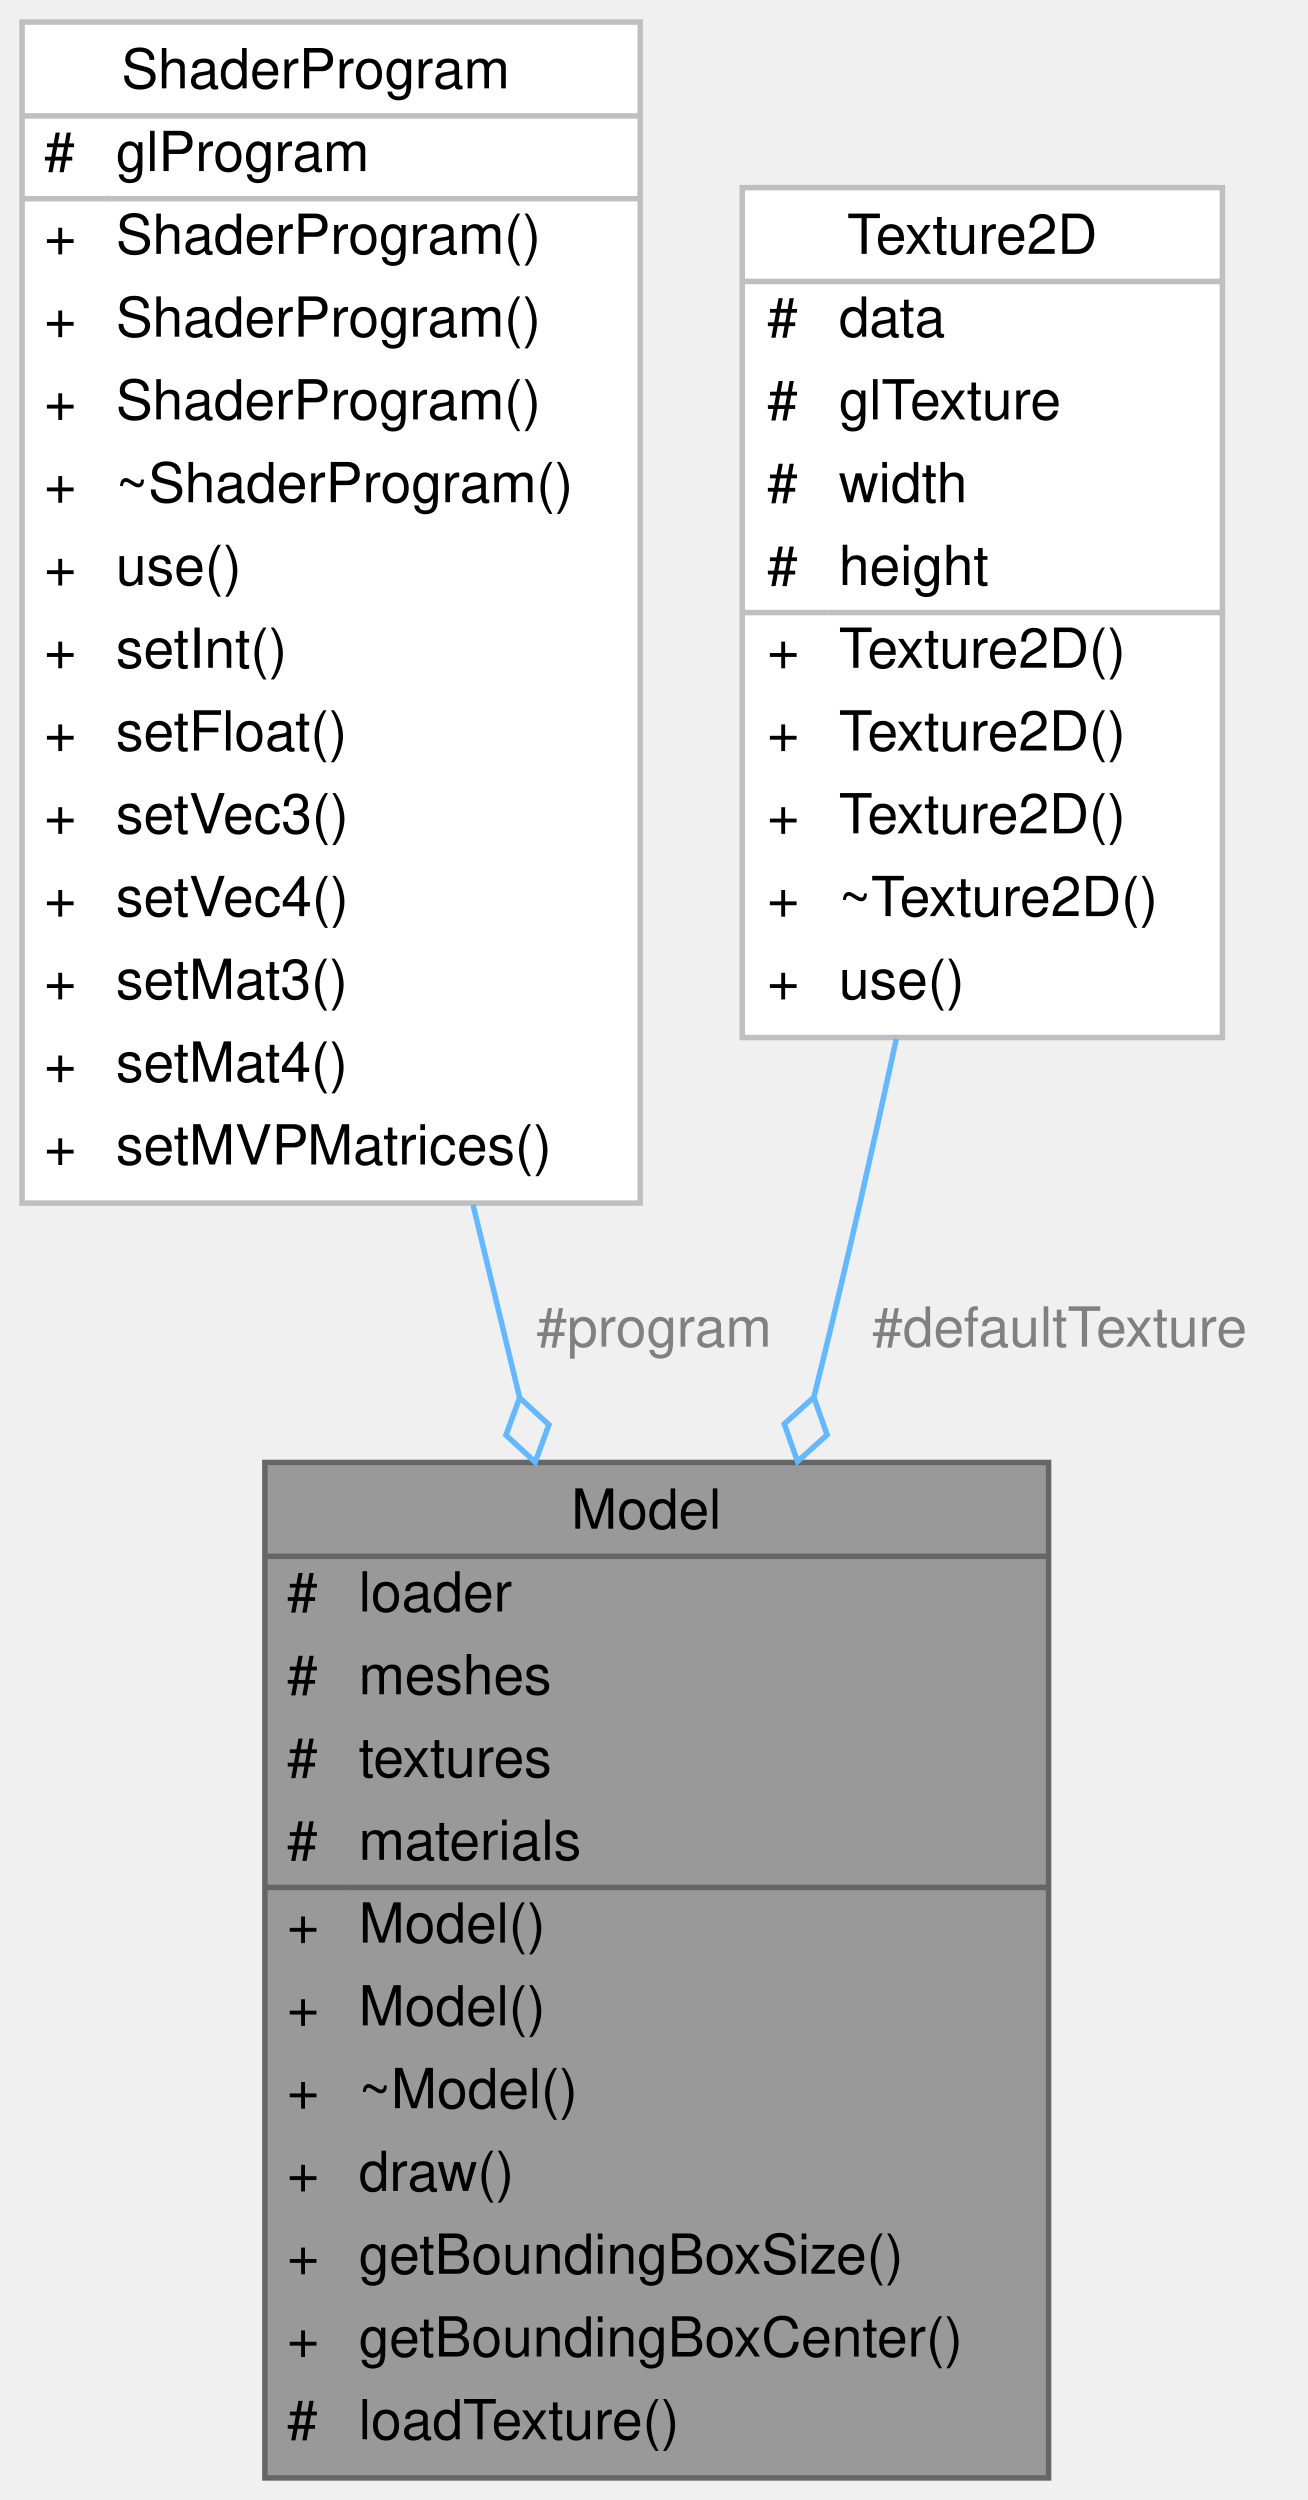
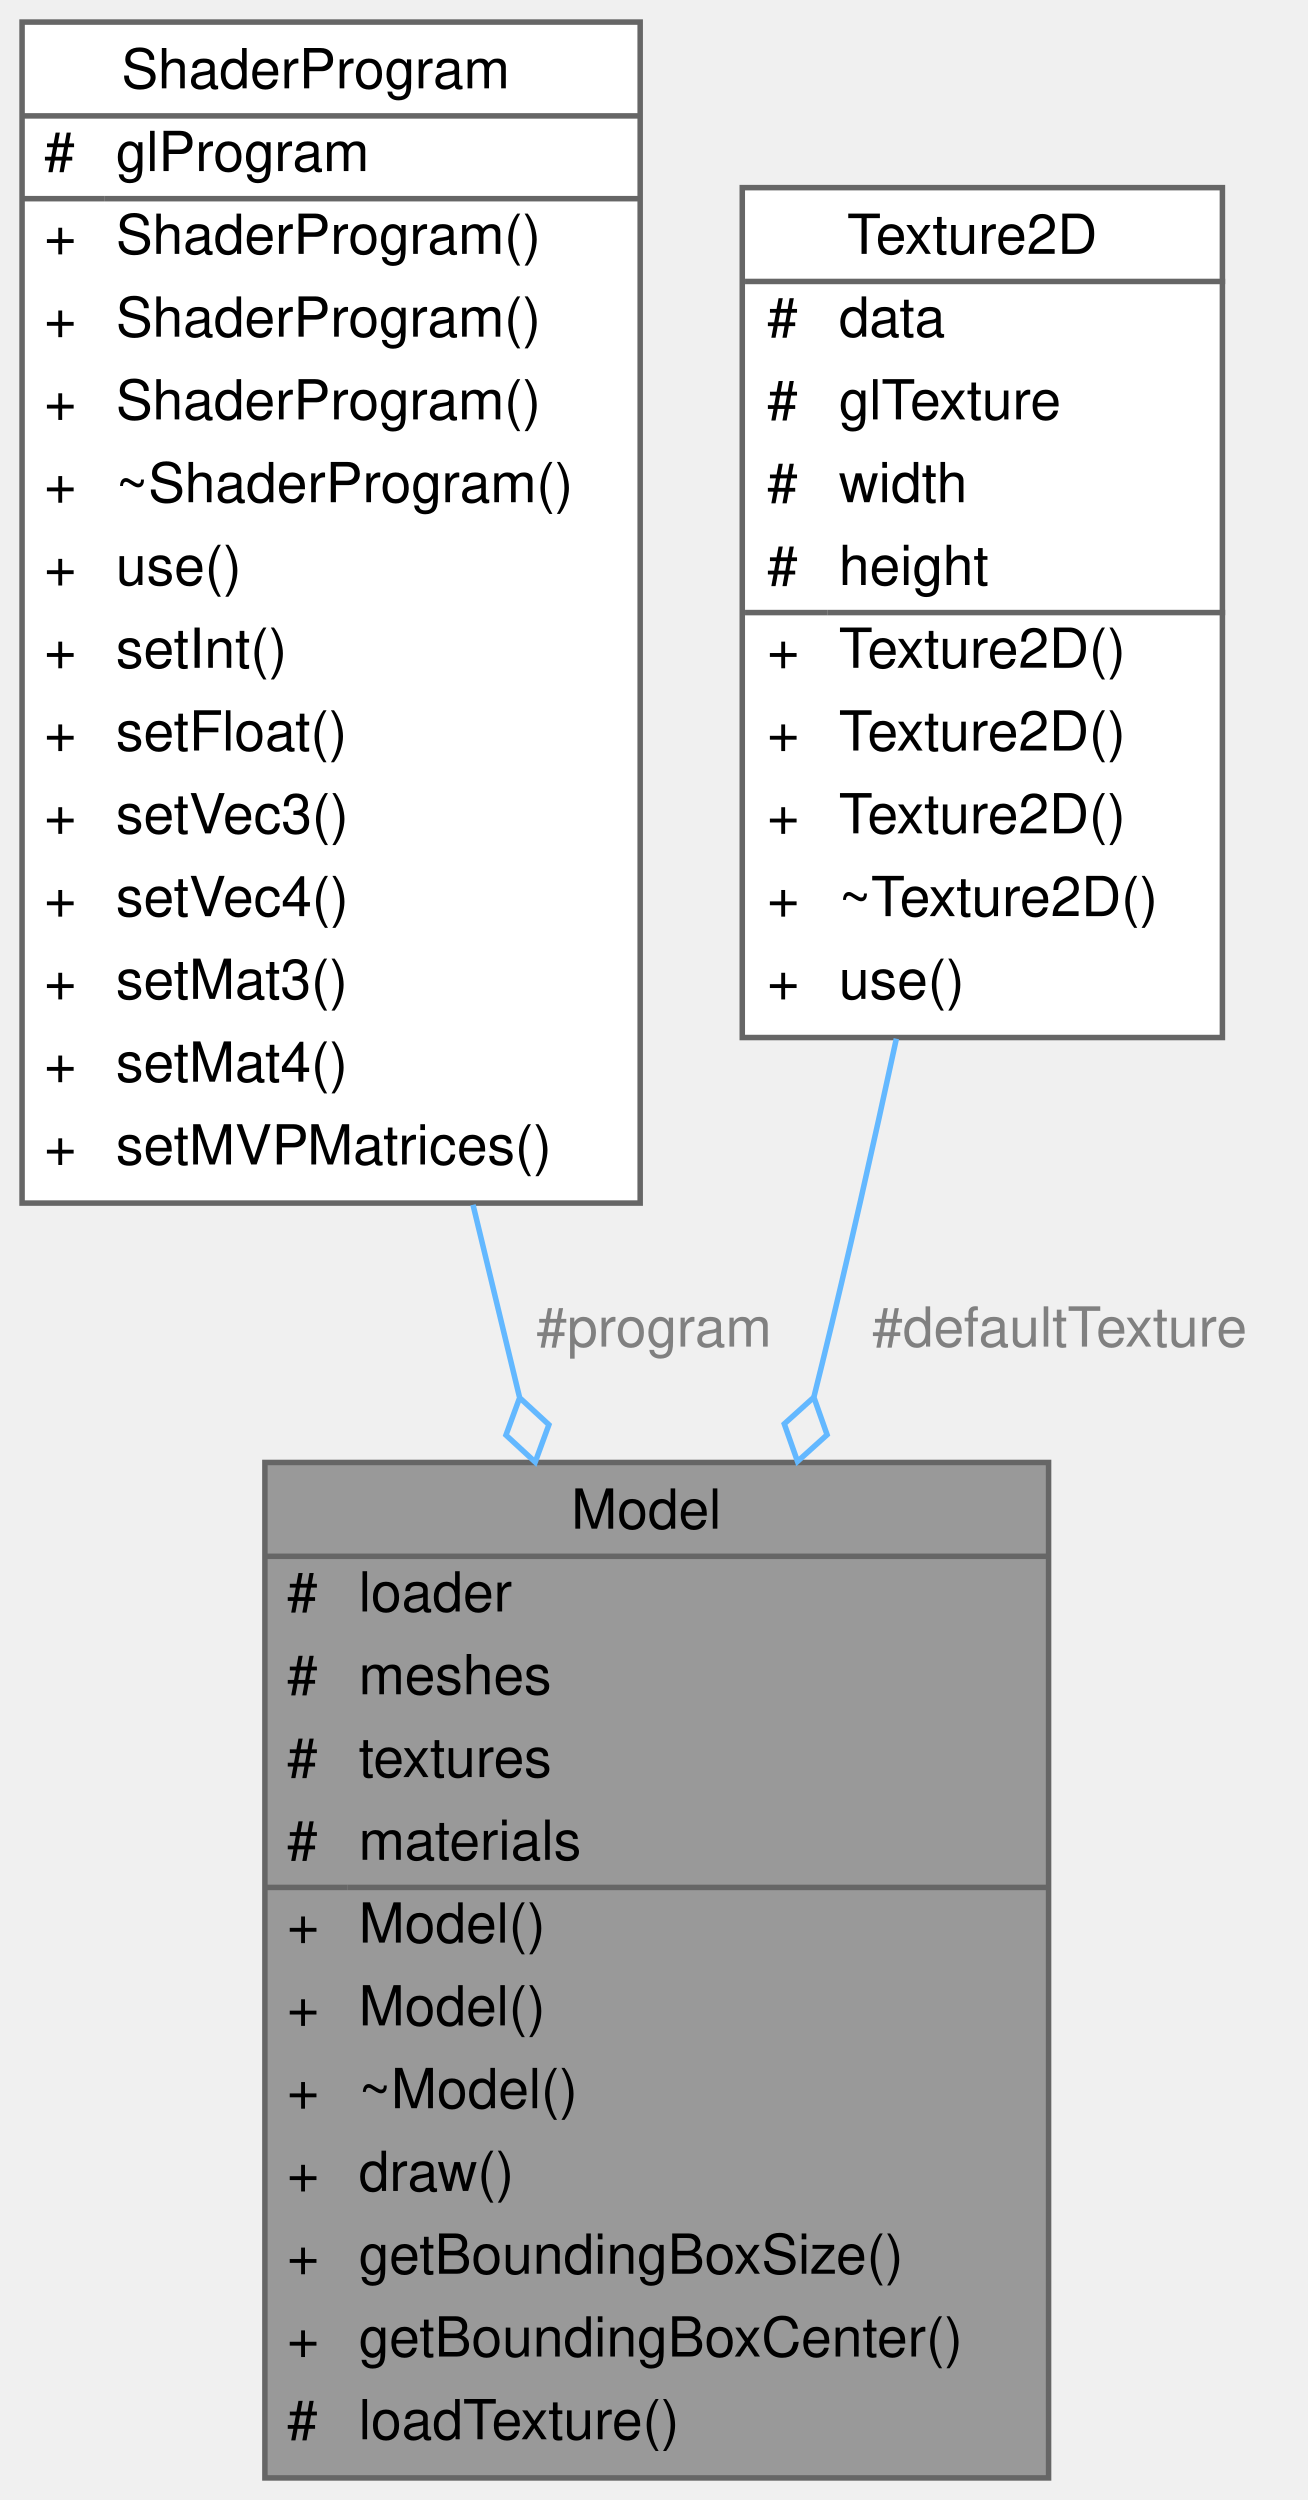
<svg xmlns="http://www.w3.org/2000/svg" xmlns:xlink="http://www.w3.org/1999/xlink" width="237pt" height="453pt" viewBox="0.00 0.00 237.00 453.00">
  <g id="graph0" class="graph" transform="scale(1 1) rotate(0) translate(4 449)">
    <g id="Node000001" class="node">
      <g id="a_Node000001">
-         <a xlink:title=" ">
+         <a xlink:title="Represents a 3D model composed of multiple meshes.">
          <polygon fill="#999999" stroke="transparent" points="186,-184 44,-184 44,0 186,0 186,-184" />
          <text text-anchor="start" x="99.5" y="-172" font-family="Helvetica,sans-Serif" font-size="10.00">Model</text>
          <text text-anchor="start" x="48" y="-157" font-family="Helvetica,sans-Serif" font-size="10.00">#</text>
          <text text-anchor="start" x="61" y="-157" font-family="Helvetica,sans-Serif" font-size="10.00">loader</text>
          <text text-anchor="start" x="48" y="-142" font-family="Helvetica,sans-Serif" font-size="10.00">#</text>
          <text text-anchor="start" x="61" y="-142" font-family="Helvetica,sans-Serif" font-size="10.00">meshes</text>
          <text text-anchor="start" x="48" y="-127" font-family="Helvetica,sans-Serif" font-size="10.00">#</text>
          <text text-anchor="start" x="61" y="-127" font-family="Helvetica,sans-Serif" font-size="10.00">textures</text>
          <text text-anchor="start" x="48" y="-112" font-family="Helvetica,sans-Serif" font-size="10.00">#</text>
          <text text-anchor="start" x="61" y="-112" font-family="Helvetica,sans-Serif" font-size="10.00">materials</text>
          <text text-anchor="start" x="48" y="-97" font-family="Helvetica,sans-Serif" font-size="10.00">+</text>
          <text text-anchor="start" x="61" y="-97" font-family="Helvetica,sans-Serif" font-size="10.00">Model()</text>
          <text text-anchor="start" x="48" y="-82" font-family="Helvetica,sans-Serif" font-size="10.00">+</text>
          <text text-anchor="start" x="61" y="-82" font-family="Helvetica,sans-Serif" font-size="10.00">Model()</text>
          <text text-anchor="start" x="48" y="-67" font-family="Helvetica,sans-Serif" font-size="10.00">+</text>
          <text text-anchor="start" x="61" y="-67" font-family="Helvetica,sans-Serif" font-size="10.00">~Model()</text>
          <text text-anchor="start" x="48" y="-52" font-family="Helvetica,sans-Serif" font-size="10.00">+</text>
          <text text-anchor="start" x="61" y="-52" font-family="Helvetica,sans-Serif" font-size="10.00">draw()</text>
          <text text-anchor="start" x="48" y="-37" font-family="Helvetica,sans-Serif" font-size="10.00">+</text>
          <text text-anchor="start" x="61" y="-37" font-family="Helvetica,sans-Serif" font-size="10.00">getBoundingBoxSize()</text>
          <text text-anchor="start" x="48" y="-22" font-family="Helvetica,sans-Serif" font-size="10.00">+</text>
          <text text-anchor="start" x="61" y="-22" font-family="Helvetica,sans-Serif" font-size="10.00">getBoundingBoxCenter()</text>
          <text text-anchor="start" x="48" y="-7" font-family="Helvetica,sans-Serif" font-size="10.00">#</text>
          <text text-anchor="start" x="61" y="-7" font-family="Helvetica,sans-Serif" font-size="10.00">loadTexture()</text>
          <polygon fill="#666666" stroke="#666666" points="44,-167 44,-167 186,-167 186,-167 44,-167" />
          <polygon fill="#666666" stroke="#666666" points="44,-107 44,-107 59,-107 59,-107 44,-107" />
          <polygon fill="#666666" stroke="#666666" points="59,-107 59,-107 186,-107 186,-107 59,-107" />
          <polygon fill="none" stroke="#666666" points="44,0 44,-184 186,-184 186,0 44,0" />
        </a>
      </g>
    </g>
    <g id="Node000002" class="node">
      <g id="a_Node000002">
-         <a xlink:href="classShaderProgram.html" target="_top" xlink:title=" ">
+         <a xlink:href="classShaderProgram.html" target="_top" xlink:title="Represents an OpenGL shader program.">
          <polygon fill="white" stroke="transparent" points="112,-445 0,-445 0,-231 112,-231 112,-445" />
          <text text-anchor="start" x="18" y="-433" font-family="Helvetica,sans-Serif" font-size="10.00">ShaderProgram</text>
          <text text-anchor="start" x="4" y="-418" font-family="Helvetica,sans-Serif" font-size="10.00">#</text>
          <text text-anchor="start" x="17" y="-418" font-family="Helvetica,sans-Serif" font-size="10.00">glProgram</text>
          <text text-anchor="start" x="4" y="-403" font-family="Helvetica,sans-Serif" font-size="10.00">+</text>
          <text text-anchor="start" x="17" y="-403" font-family="Helvetica,sans-Serif" font-size="10.00">ShaderProgram()</text>
          <text text-anchor="start" x="4" y="-388" font-family="Helvetica,sans-Serif" font-size="10.00">+</text>
          <text text-anchor="start" x="17" y="-388" font-family="Helvetica,sans-Serif" font-size="10.00">ShaderProgram()</text>
          <text text-anchor="start" x="4" y="-373" font-family="Helvetica,sans-Serif" font-size="10.00">+</text>
          <text text-anchor="start" x="17" y="-373" font-family="Helvetica,sans-Serif" font-size="10.00">ShaderProgram()</text>
          <text text-anchor="start" x="4" y="-358" font-family="Helvetica,sans-Serif" font-size="10.00">+</text>
          <text text-anchor="start" x="17" y="-358" font-family="Helvetica,sans-Serif" font-size="10.00">~ShaderProgram()</text>
          <text text-anchor="start" x="4" y="-343" font-family="Helvetica,sans-Serif" font-size="10.00">+</text>
          <text text-anchor="start" x="17" y="-343" font-family="Helvetica,sans-Serif" font-size="10.00">use()</text>
          <text text-anchor="start" x="4" y="-328" font-family="Helvetica,sans-Serif" font-size="10.00">+</text>
          <text text-anchor="start" x="17" y="-328" font-family="Helvetica,sans-Serif" font-size="10.00">setInt()</text>
          <text text-anchor="start" x="4" y="-313" font-family="Helvetica,sans-Serif" font-size="10.00">+</text>
          <text text-anchor="start" x="17" y="-313" font-family="Helvetica,sans-Serif" font-size="10.00">setFloat()</text>
          <text text-anchor="start" x="4" y="-298" font-family="Helvetica,sans-Serif" font-size="10.00">+</text>
          <text text-anchor="start" x="17" y="-298" font-family="Helvetica,sans-Serif" font-size="10.00">setVec3()</text>
          <text text-anchor="start" x="4" y="-283" font-family="Helvetica,sans-Serif" font-size="10.00">+</text>
          <text text-anchor="start" x="17" y="-283" font-family="Helvetica,sans-Serif" font-size="10.00">setVec4()</text>
          <text text-anchor="start" x="4" y="-268" font-family="Helvetica,sans-Serif" font-size="10.00">+</text>
          <text text-anchor="start" x="17" y="-268" font-family="Helvetica,sans-Serif" font-size="10.00">setMat3()</text>
          <text text-anchor="start" x="4" y="-253" font-family="Helvetica,sans-Serif" font-size="10.00">+</text>
          <text text-anchor="start" x="17" y="-253" font-family="Helvetica,sans-Serif" font-size="10.00">setMat4()</text>
          <text text-anchor="start" x="4" y="-238" font-family="Helvetica,sans-Serif" font-size="10.00">+</text>
          <text text-anchor="start" x="17" y="-238" font-family="Helvetica,sans-Serif" font-size="10.00">setMVPMatrices()</text>
-           <polygon fill="#bfbfbf" stroke="#bfbfbf" points="0,-428 0,-428 112,-428 112,-428 0,-428" />
-           <polygon fill="#bfbfbf" stroke="#bfbfbf" points="0,-413 0,-413 15,-413 15,-413 0,-413" />
-           <polygon fill="#bfbfbf" stroke="#bfbfbf" points="15,-413 15,-413 112,-413 112,-413 15,-413" />
-           <polygon fill="none" stroke="#bfbfbf" points="0,-231 0,-445 112,-445 112,-231 0,-231" />
+           <polygon fill="#666666" stroke="#666666" points="0,-428 0,-428 112,-428 112,-428 0,-428" />
+           <polygon fill="#666666" stroke="#666666" points="0,-413 0,-413 15,-413 15,-413 0,-413" />
+           <polygon fill="#666666" stroke="#666666" points="15,-413 15,-413 112,-413 112,-413 15,-413" />
+           <polygon fill="none" stroke="#666666" points="0,-231 0,-445 112,-445 112,-231 0,-231" />
        </a>
      </g>
    </g>
    <g id="edge1_Node000001_Node000002" class="edge">
      <g id="a_edge1_Node000001_Node000002">
        <a xlink:title=" ">
          <path fill="none" stroke="#63b8ff" d="M81.71,-230.69C84.5,-219.15 87.33,-207.43 90.11,-195.94" />
          <polygon fill="none" stroke="#63b8ff" points="90.16,-195.73 87.68,-188.96 92.98,-184.07 95.46,-190.84 90.16,-195.73" />
        </a>
      </g>
      <text text-anchor="middle" x="114.5" y="-205" font-family="Helvetica,sans-Serif" font-size="10.00" fill="grey"> #program</text>
    </g>
    <g id="Node000003" class="node">
      <g id="a_Node000003">
-         <a xlink:href="classTexture2D.html" target="_top" xlink:title=" ">
+         <a xlink:href="classTexture2D.html" target="_top" xlink:title="Represents a 2D texture used in materials.">
          <polygon fill="white" stroke="transparent" points="217.5,-415 130.5,-415 130.5,-261 217.5,-261 217.5,-415" />
          <text text-anchor="start" x="149.5" y="-403" font-family="Helvetica,sans-Serif" font-size="10.00">Texture2D</text>
          <text text-anchor="start" x="135" y="-388" font-family="Helvetica,sans-Serif" font-size="10.00">#</text>
          <text text-anchor="start" x="148" y="-388" font-family="Helvetica,sans-Serif" font-size="10.00">data</text>
          <text text-anchor="start" x="135" y="-373" font-family="Helvetica,sans-Serif" font-size="10.00">#</text>
          <text text-anchor="start" x="148" y="-373" font-family="Helvetica,sans-Serif" font-size="10.00">glTexture</text>
          <text text-anchor="start" x="135" y="-358" font-family="Helvetica,sans-Serif" font-size="10.00">#</text>
          <text text-anchor="start" x="148" y="-358" font-family="Helvetica,sans-Serif" font-size="10.00">width</text>
          <text text-anchor="start" x="135" y="-343" font-family="Helvetica,sans-Serif" font-size="10.00">#</text>
          <text text-anchor="start" x="148" y="-343" font-family="Helvetica,sans-Serif" font-size="10.00">height</text>
          <text text-anchor="start" x="135" y="-328" font-family="Helvetica,sans-Serif" font-size="10.00">+</text>
          <text text-anchor="start" x="148" y="-328" font-family="Helvetica,sans-Serif" font-size="10.00">Texture2D()</text>
          <text text-anchor="start" x="135" y="-313" font-family="Helvetica,sans-Serif" font-size="10.00">+</text>
          <text text-anchor="start" x="148" y="-313" font-family="Helvetica,sans-Serif" font-size="10.00">Texture2D()</text>
          <text text-anchor="start" x="135" y="-298" font-family="Helvetica,sans-Serif" font-size="10.00">+</text>
          <text text-anchor="start" x="148" y="-298" font-family="Helvetica,sans-Serif" font-size="10.00">Texture2D()</text>
          <text text-anchor="start" x="135" y="-283" font-family="Helvetica,sans-Serif" font-size="10.00">+</text>
          <text text-anchor="start" x="148" y="-283" font-family="Helvetica,sans-Serif" font-size="10.00">~Texture2D()</text>
          <text text-anchor="start" x="135" y="-268" font-family="Helvetica,sans-Serif" font-size="10.00">+</text>
          <text text-anchor="start" x="148" y="-268" font-family="Helvetica,sans-Serif" font-size="10.00">use()</text>
-           <polygon fill="#bfbfbf" stroke="#bfbfbf" points="131,-398 131,-398 218,-398 218,-398 131,-398" />
-           <polygon fill="#bfbfbf" stroke="#bfbfbf" points="131,-338 131,-338 146,-338 146,-338 131,-338" />
-           <polygon fill="#bfbfbf" stroke="#bfbfbf" points="146,-338 146,-338 218,-338 218,-338 146,-338" />
-           <polygon fill="none" stroke="#bfbfbf" points="130.5,-261 130.5,-415 217.5,-415 217.5,-261 130.5,-261" />
+           <polygon fill="#666666" stroke="#666666" points="131,-398 131,-398 218,-398 218,-398 131,-398" />
+           <polygon fill="#666666" stroke="#666666" points="131,-338 131,-338 146,-338 146,-338 131,-338" />
+           <polygon fill="#666666" stroke="#666666" points="146,-338 146,-338 218,-338 218,-338 146,-338" />
+           <polygon fill="none" stroke="#666666" points="130.5,-261 130.5,-415 217.5,-415 217.5,-261 130.5,-261" />
        </a>
      </g>
    </g>
    <g id="edge2_Node000001_Node000003" class="edge">
      <g id="a_edge2_Node000001_Node000003">
        <a xlink:title=" ">
          <path fill="none" stroke="#63b8ff" d="M158.42,-260.79C154.27,-241.55 149.65,-220.98 145,-202 144.51,-200 144.01,-197.98 143.5,-195.95" />
          <polygon fill="none" stroke="#63b8ff" points="143.47,-195.82 138.11,-190.99 140.51,-184.19 145.87,-189.02 143.47,-195.82" />
        </a>
      </g>
      <text text-anchor="middle" x="188" y="-205" font-family="Helvetica,sans-Serif" font-size="10.00" fill="grey"> #defaultTexture</text>
    </g>
  </g>
</svg>
